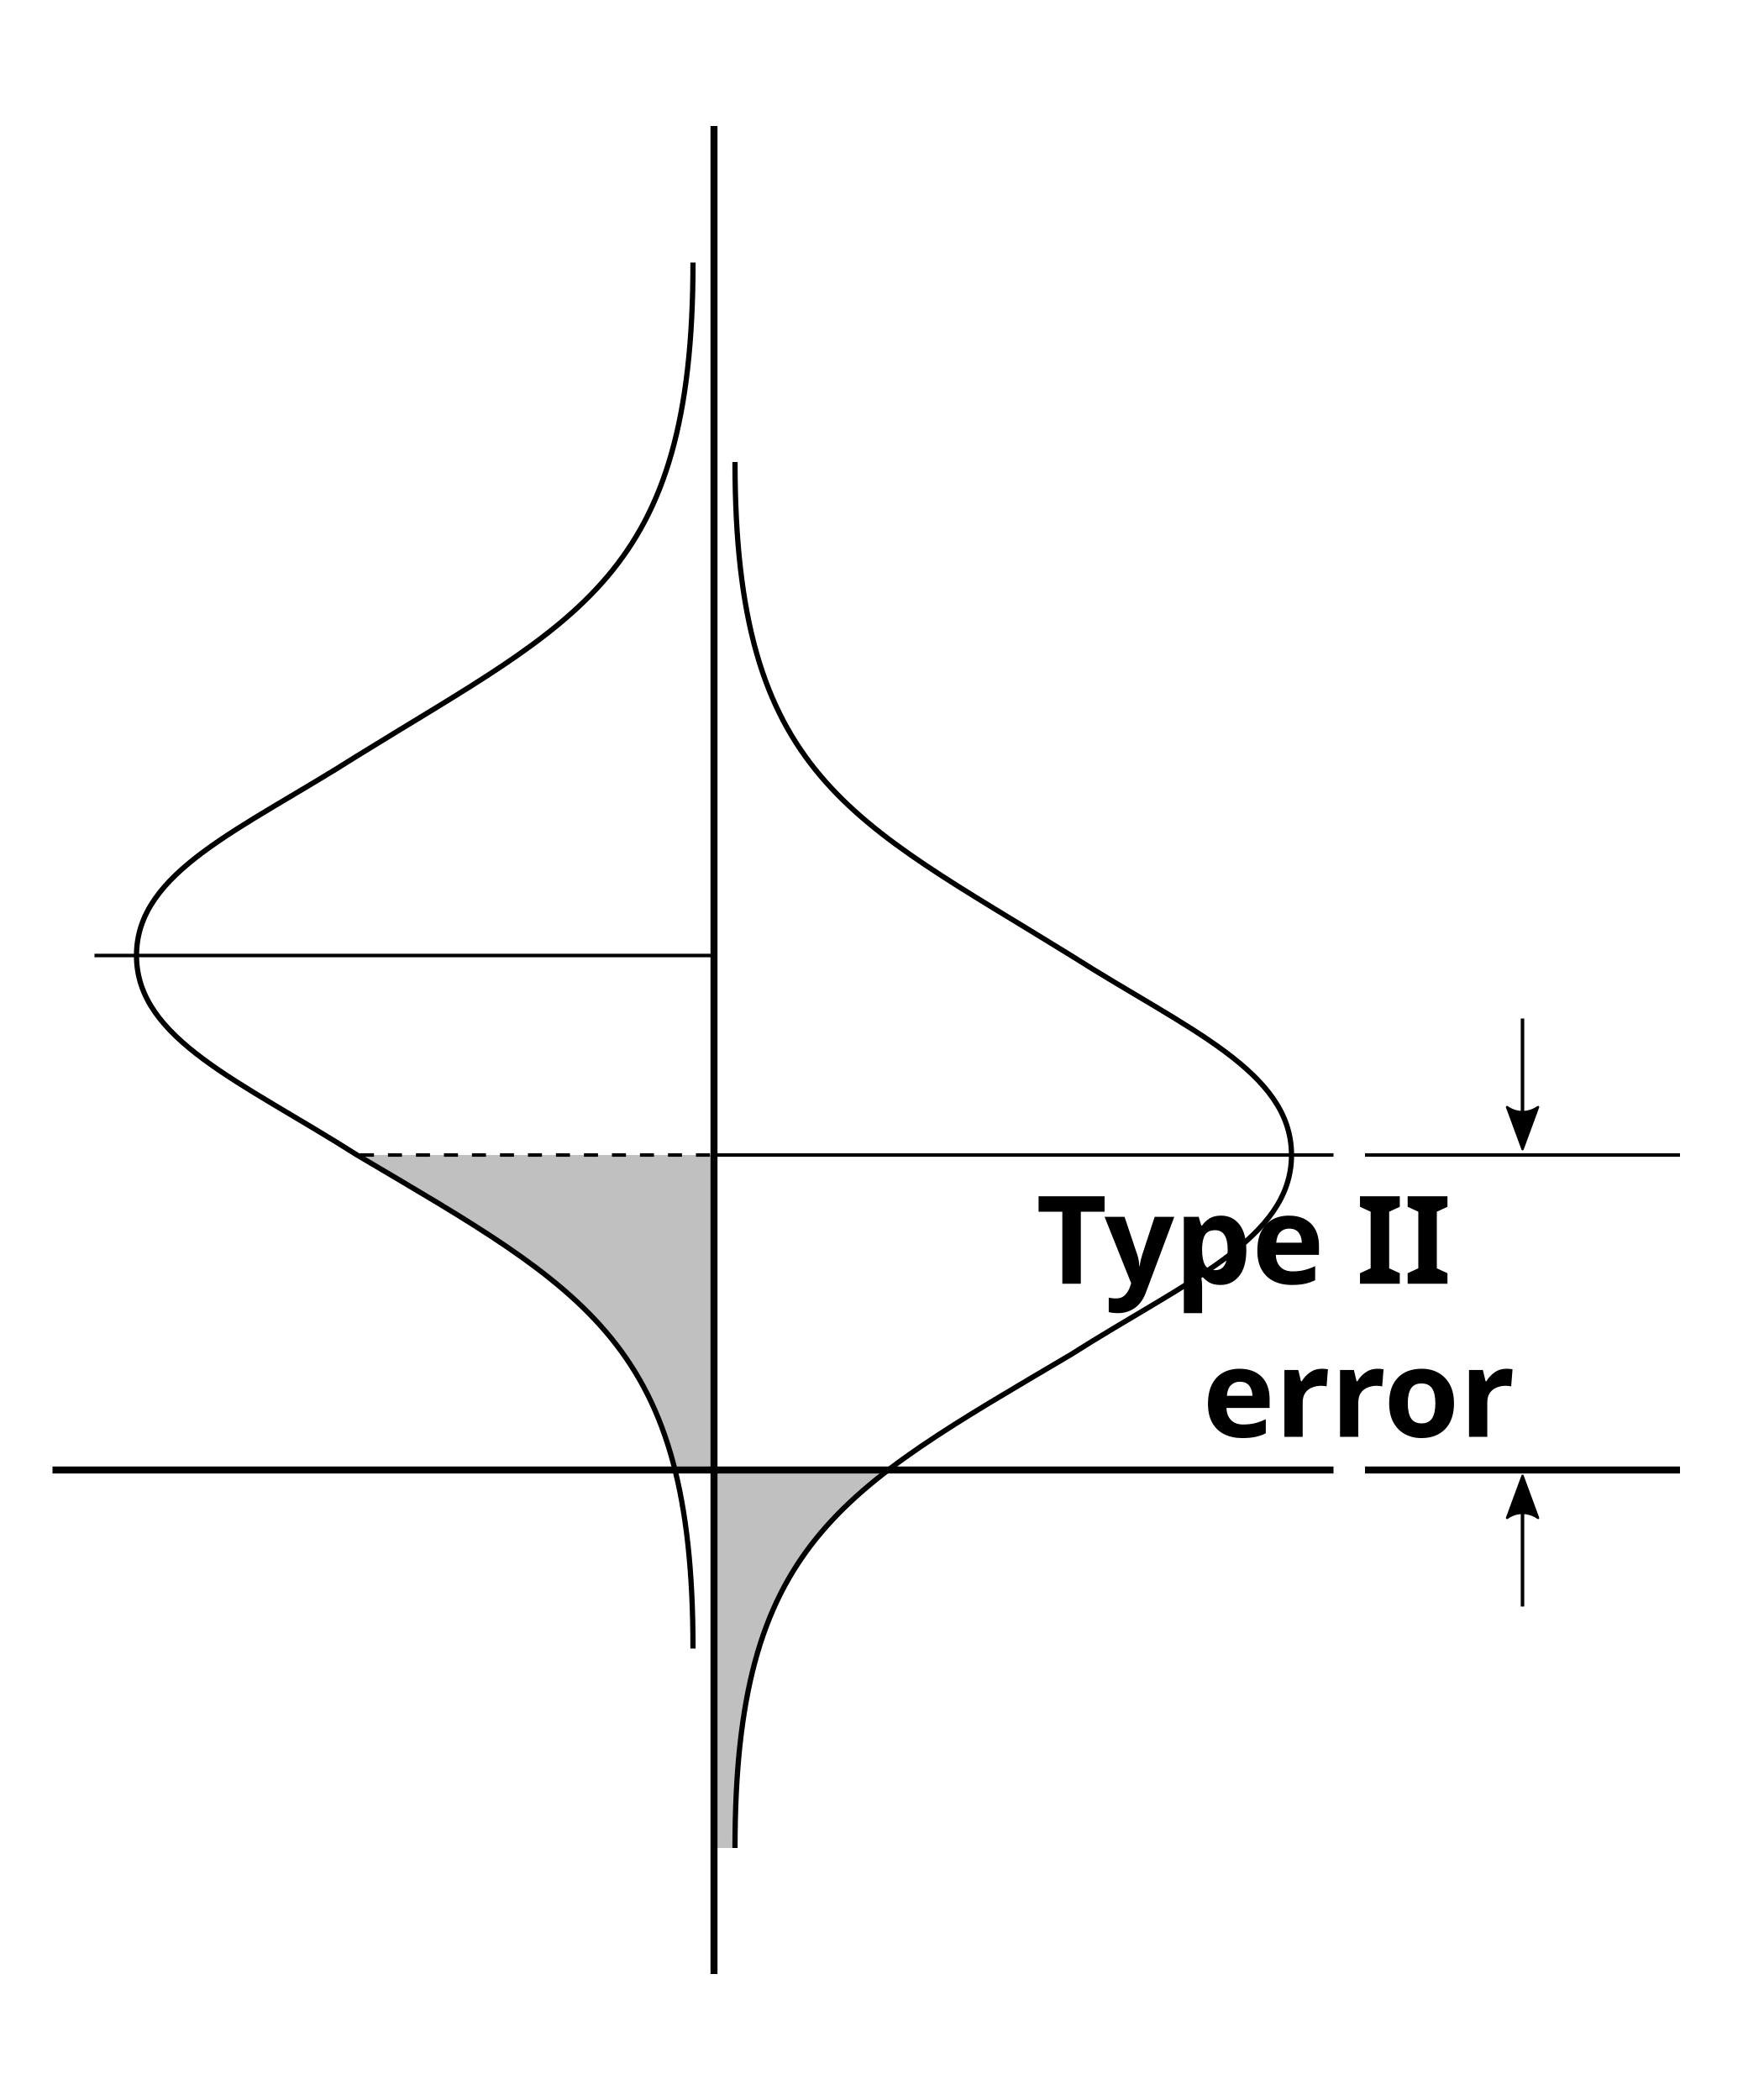
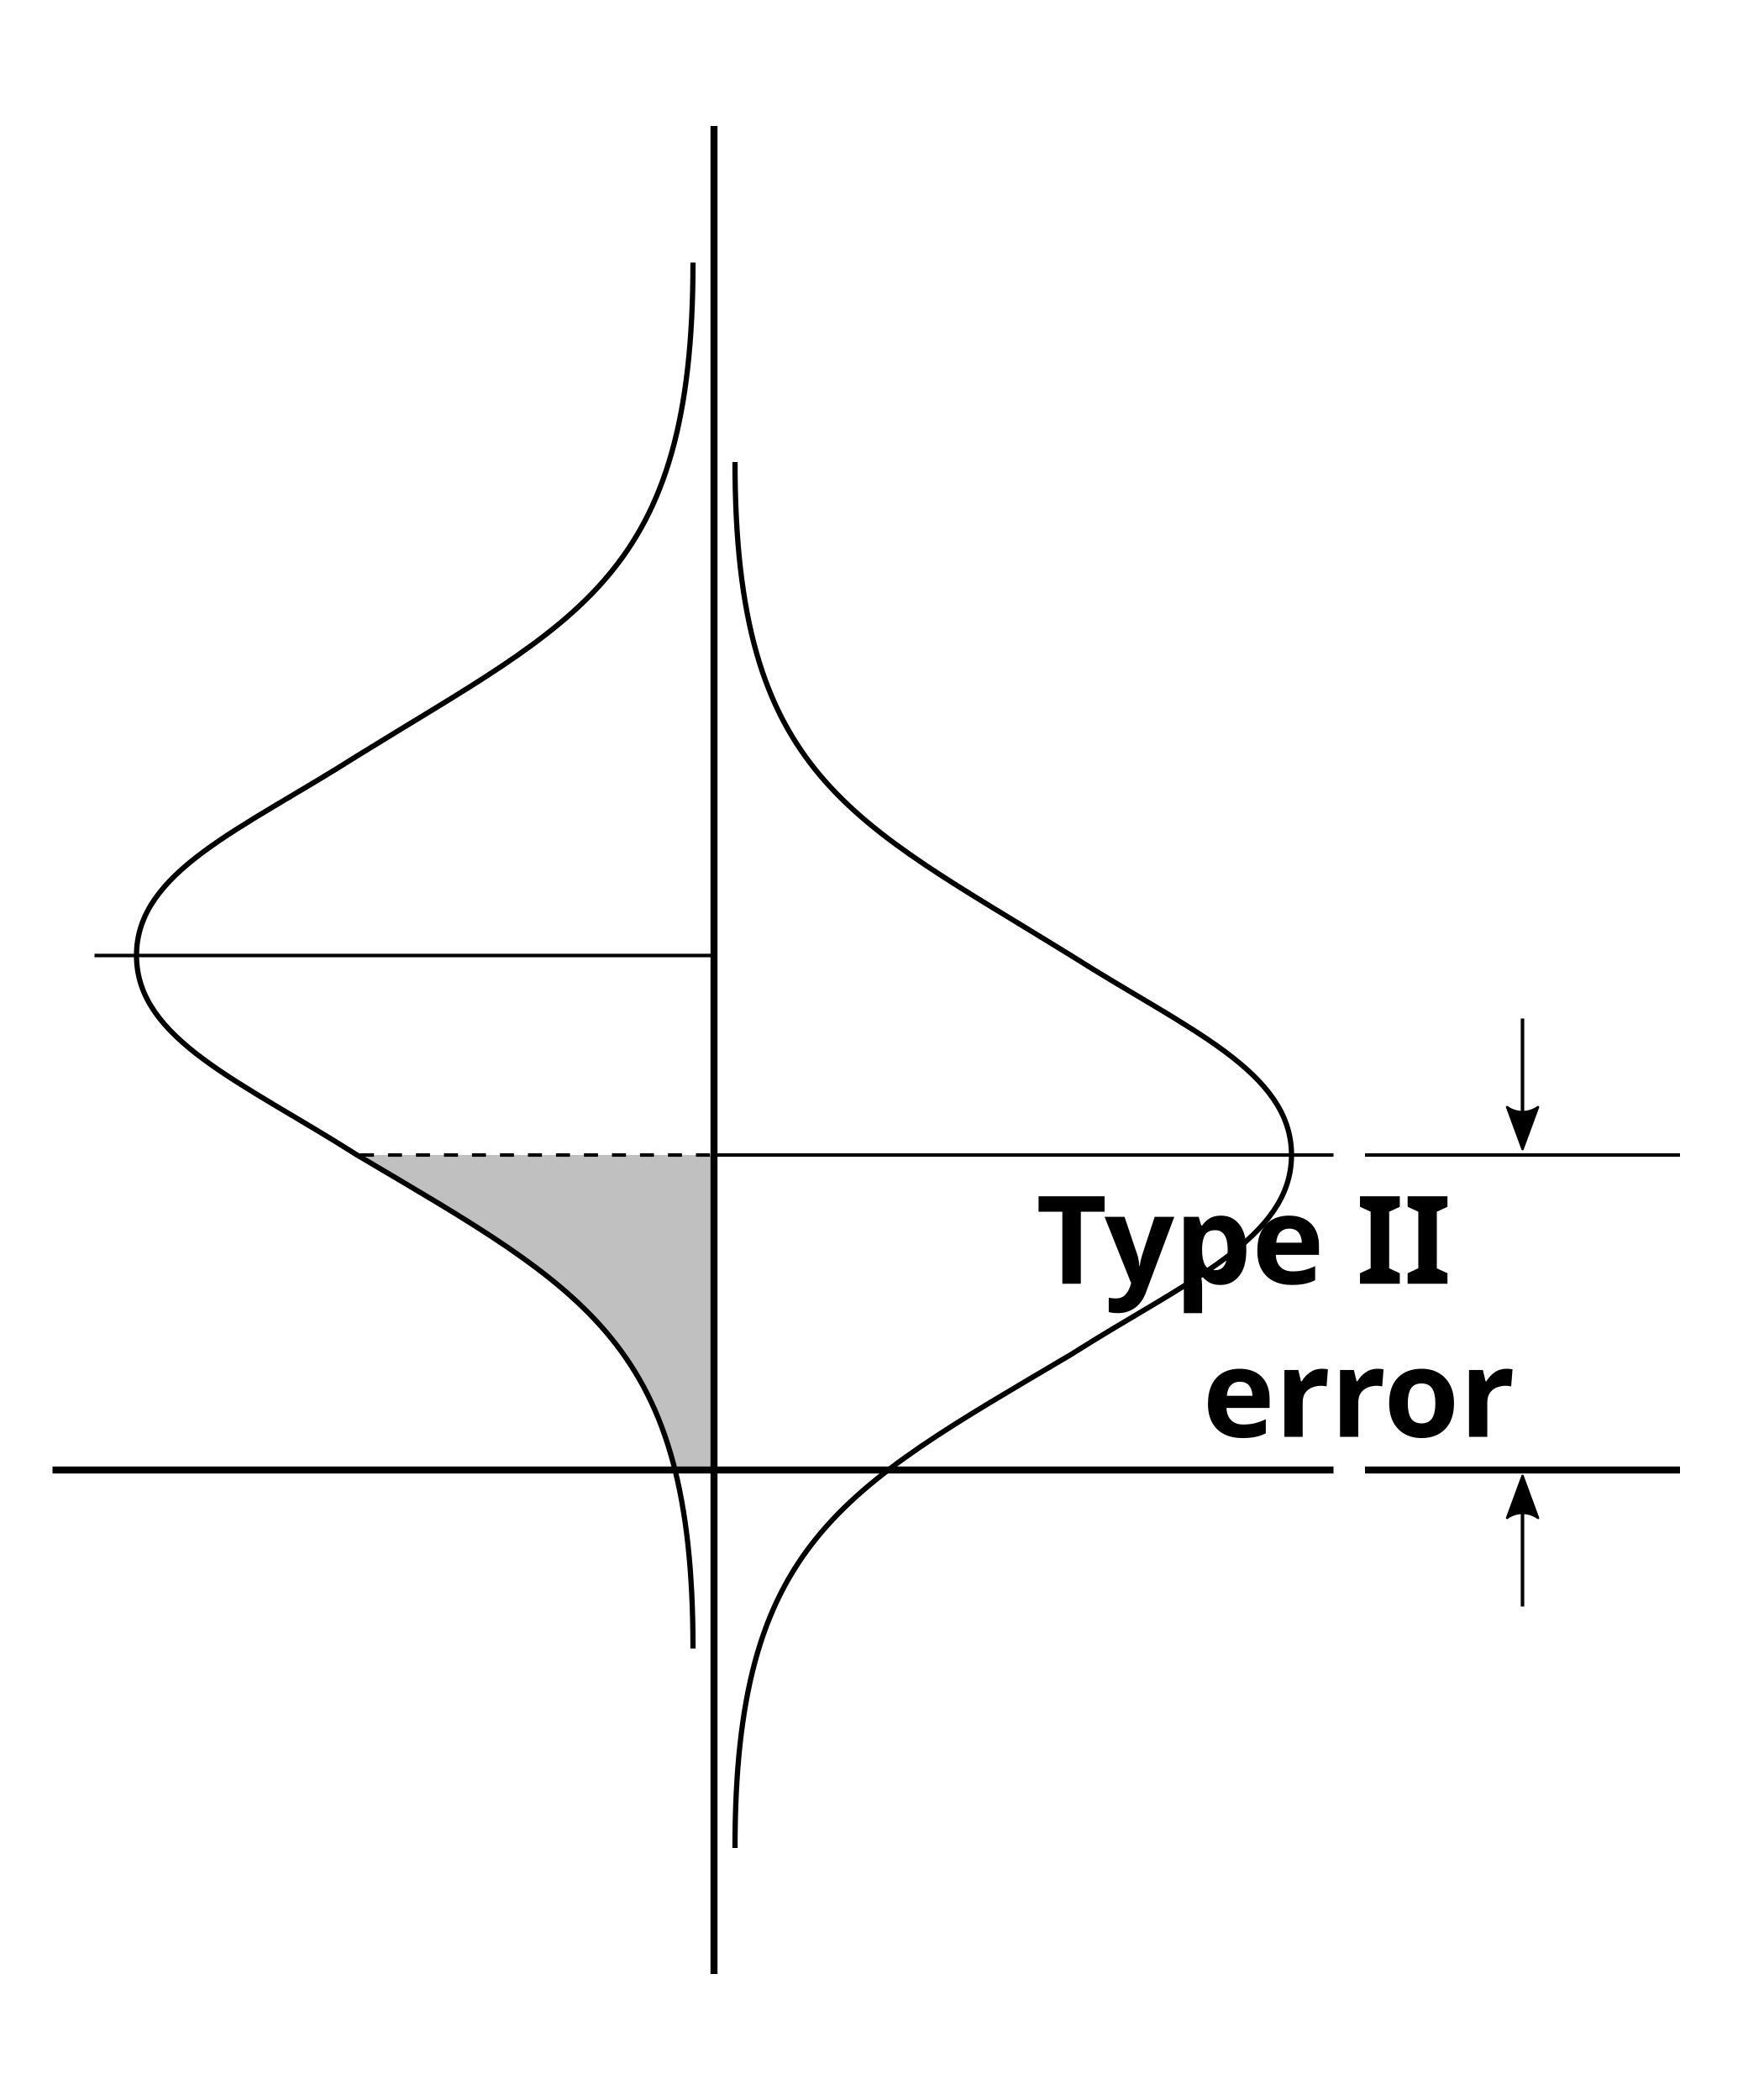
<svg xmlns="http://www.w3.org/2000/svg" xmlns:xlink="http://www.w3.org/1999/xlink" width="1008" height="1200" viewBox="0 0 1008 1200" id="svg3336" version="1.1">
  <defs id="defs3338">
    <marker style="overflow:visible" id="marker8498" refX="0" refY="0" orient="auto">
      <path transform="matrix(-1.1,0,0,-1.1,-1.1,0)" d="M 8.719,4.034 -2.207,0.016 8.719,-4.002 c -1.745,2.372 -1.735,5.617 -6e-7,8.035 z" style="fill:#000000;fill-opacity:1;fill-rule:evenodd;stroke:#000000;stroke-width:0.625;stroke-linejoin:round;stroke-opacity:1" id="path8500" />
    </marker>
  </defs>
  <g id="layer3" style="display:inline" transform="translate(0,-336)">
-     <path style="display:inline;fill:#c0c0c0;fill-opacity:1;fill-rule:evenodd;stroke:none;stroke-width:1px;stroke-linecap:butt;stroke-linejoin:miter;stroke-opacity:1" d="m 408,1392 0,-216 99.561,0 C 444,1224 420,1278 420,1392 Z" id="path4171" />
    <path style="fill:#c0c0c0;fill-opacity:1;fill-rule:evenodd;stroke:none;stroke-width:1px;stroke-linecap:butt;stroke-linejoin:miter;stroke-opacity:1" d="m 408,996 -202.307,0 C 300,1056 366,1086 385.731,1176 L 408,1176 Z" id="path3468" />
  </g>
  <g id="layer1" style="display:inline" transform="translate(0,-336)">
    <path id="use3469" d="m 762,996 -354,0" style="display:inline;fill:none;fill-rule:evenodd;stroke:#000000;stroke-width:2;stroke-linecap:butt;stroke-linejoin:miter;stroke-miterlimit:4;stroke-dasharray:none;stroke-dashoffset:0;stroke-opacity:1" />
    <path style="display:inline;fill:none;fill-rule:evenodd;stroke:#000000;stroke-width:3;stroke-linecap:butt;stroke-linejoin:miter;stroke-miterlimit:4;stroke-dasharray:none;stroke-opacity:1" d="m 420,1392 c 0,-174 60,-204 192,-282 66,-42 126,-66 126,-114 C 738,948 678,924 612,882 486,804 420,780 420,600" id="path4215" />
    <path id="path4156" d="M 396,1278 C 396,1104 336,1074 204,996 138,954 78,930 78,882 78,834 138,810 204,768 330,690 396,666 396,486" style="display:inline;fill:none;fill-rule:evenodd;stroke:#000000;stroke-width:3;stroke-linecap:butt;stroke-linejoin:miter;stroke-miterlimit:4;stroke-dasharray:none;stroke-opacity:1" />
    <path style="display:inline;fill:none;fill-rule:evenodd;stroke:#000000;stroke-width:2;stroke-linecap:butt;stroke-linejoin:miter;stroke-miterlimit:4;stroke-dasharray:8, 8;stroke-dashoffset:0;stroke-opacity:1" d="M 205.693,996 408,996" id="path4162" />
    <path style="display:inline;fill:none;fill-rule:evenodd;stroke:#000000;stroke-width:2;stroke-linecap:butt;stroke-linejoin:miter;stroke-miterlimit:4;stroke-dasharray:none;stroke-opacity:1" d="m 54,882 354,0" id="path4166" />
    <path style="fill:none;fill-rule:evenodd;stroke:#000000;stroke-width:4;stroke-linecap:butt;stroke-linejoin:miter;stroke-miterlimit:4;stroke-dasharray:none;stroke-opacity:1" d="m 762,1176 -732,0" id="path3346" />
    <path style="display:inline;fill:none;fill-rule:evenodd;stroke:#000000;stroke-width:4;stroke-linecap:butt;stroke-linejoin:miter;stroke-miterlimit:4;stroke-dasharray:none;stroke-opacity:1" d="M 408,1464 408,408" id="path4803" />
    <path style="fill:none;fill-rule:evenodd;stroke:#000000;stroke-width:4;stroke-linecap:butt;stroke-linejoin:miter;stroke-miterlimit:4;stroke-dasharray:none;stroke-opacity:1" d="m 780,1176 180,0" id="path3393" />
  </g>
  <g id="layer2" style="display:inline" transform="translate(0,-336)">
    <path style="fill:none;fill-rule:evenodd;stroke:#000000;stroke-width:2;stroke-linecap:butt;stroke-linejoin:miter;stroke-miterlimit:4;stroke-dasharray:none;stroke-opacity:1" d="m 780,996 180,0" id="path4270" />
    <path style="fill:none;fill-rule:evenodd;stroke:#000000;stroke-width:2;stroke-linecap:butt;stroke-linejoin:miter;stroke-miterlimit:4;stroke-dasharray:none;stroke-opacity:1;marker-end:url(#marker8498)" d="m 870,918 0,72" id="path3420" />
    <text xml:space="preserve" style="font-style:normal;font-variant:normal;font-weight:600;font-stretch:condensed;font-size:70px;line-height:125%;font-family:'Avenir Next Condensed';-inkscape-font-specification:'Avenir Next Condensed, Semi-Bold Condensed';text-align:end;letter-spacing:0px;word-spacing:0px;writing-mode:lr-tb;text-anchor:end;fill:#000000;fill-opacity:1;stroke:none;stroke-width:1px;stroke-linecap:butt;stroke-linejoin:miter;stroke-opacity:1" x="956.765" y="1069.56" id="text7300">
      <tspan id="tspan7302" x="956.765" y="1069.56" style="font-style:normal;font-variant:normal;font-weight:600;font-stretch:condensed;font-size:70px;line-height:125%;font-family:'Avenir Next Condensed';-inkscape-font-specification:'Avenir Next Condensed, Semi-Bold Condensed';text-align:end;writing-mode:lr-tb;text-anchor:end">Type II</tspan>
      <tspan x="956.765" y="1157.06" id="tspan7310" style="font-style:normal;font-variant:normal;font-weight:600;font-stretch:condensed;font-size:70px;line-height:125%;font-family:'Avenir Next Condensed';-inkscape-font-specification:'Avenir Next Condensed, Semi-Bold Condensed';text-align:end;writing-mode:lr-tb;text-anchor:end">error</tspan>
    </text>
    <use x="0" y="0" xlink:href="#path3420" id="use4463" transform="matrix(1,0,0,-1,0,2172)" width="100%" height="100%" />
  </g>
</svg>
